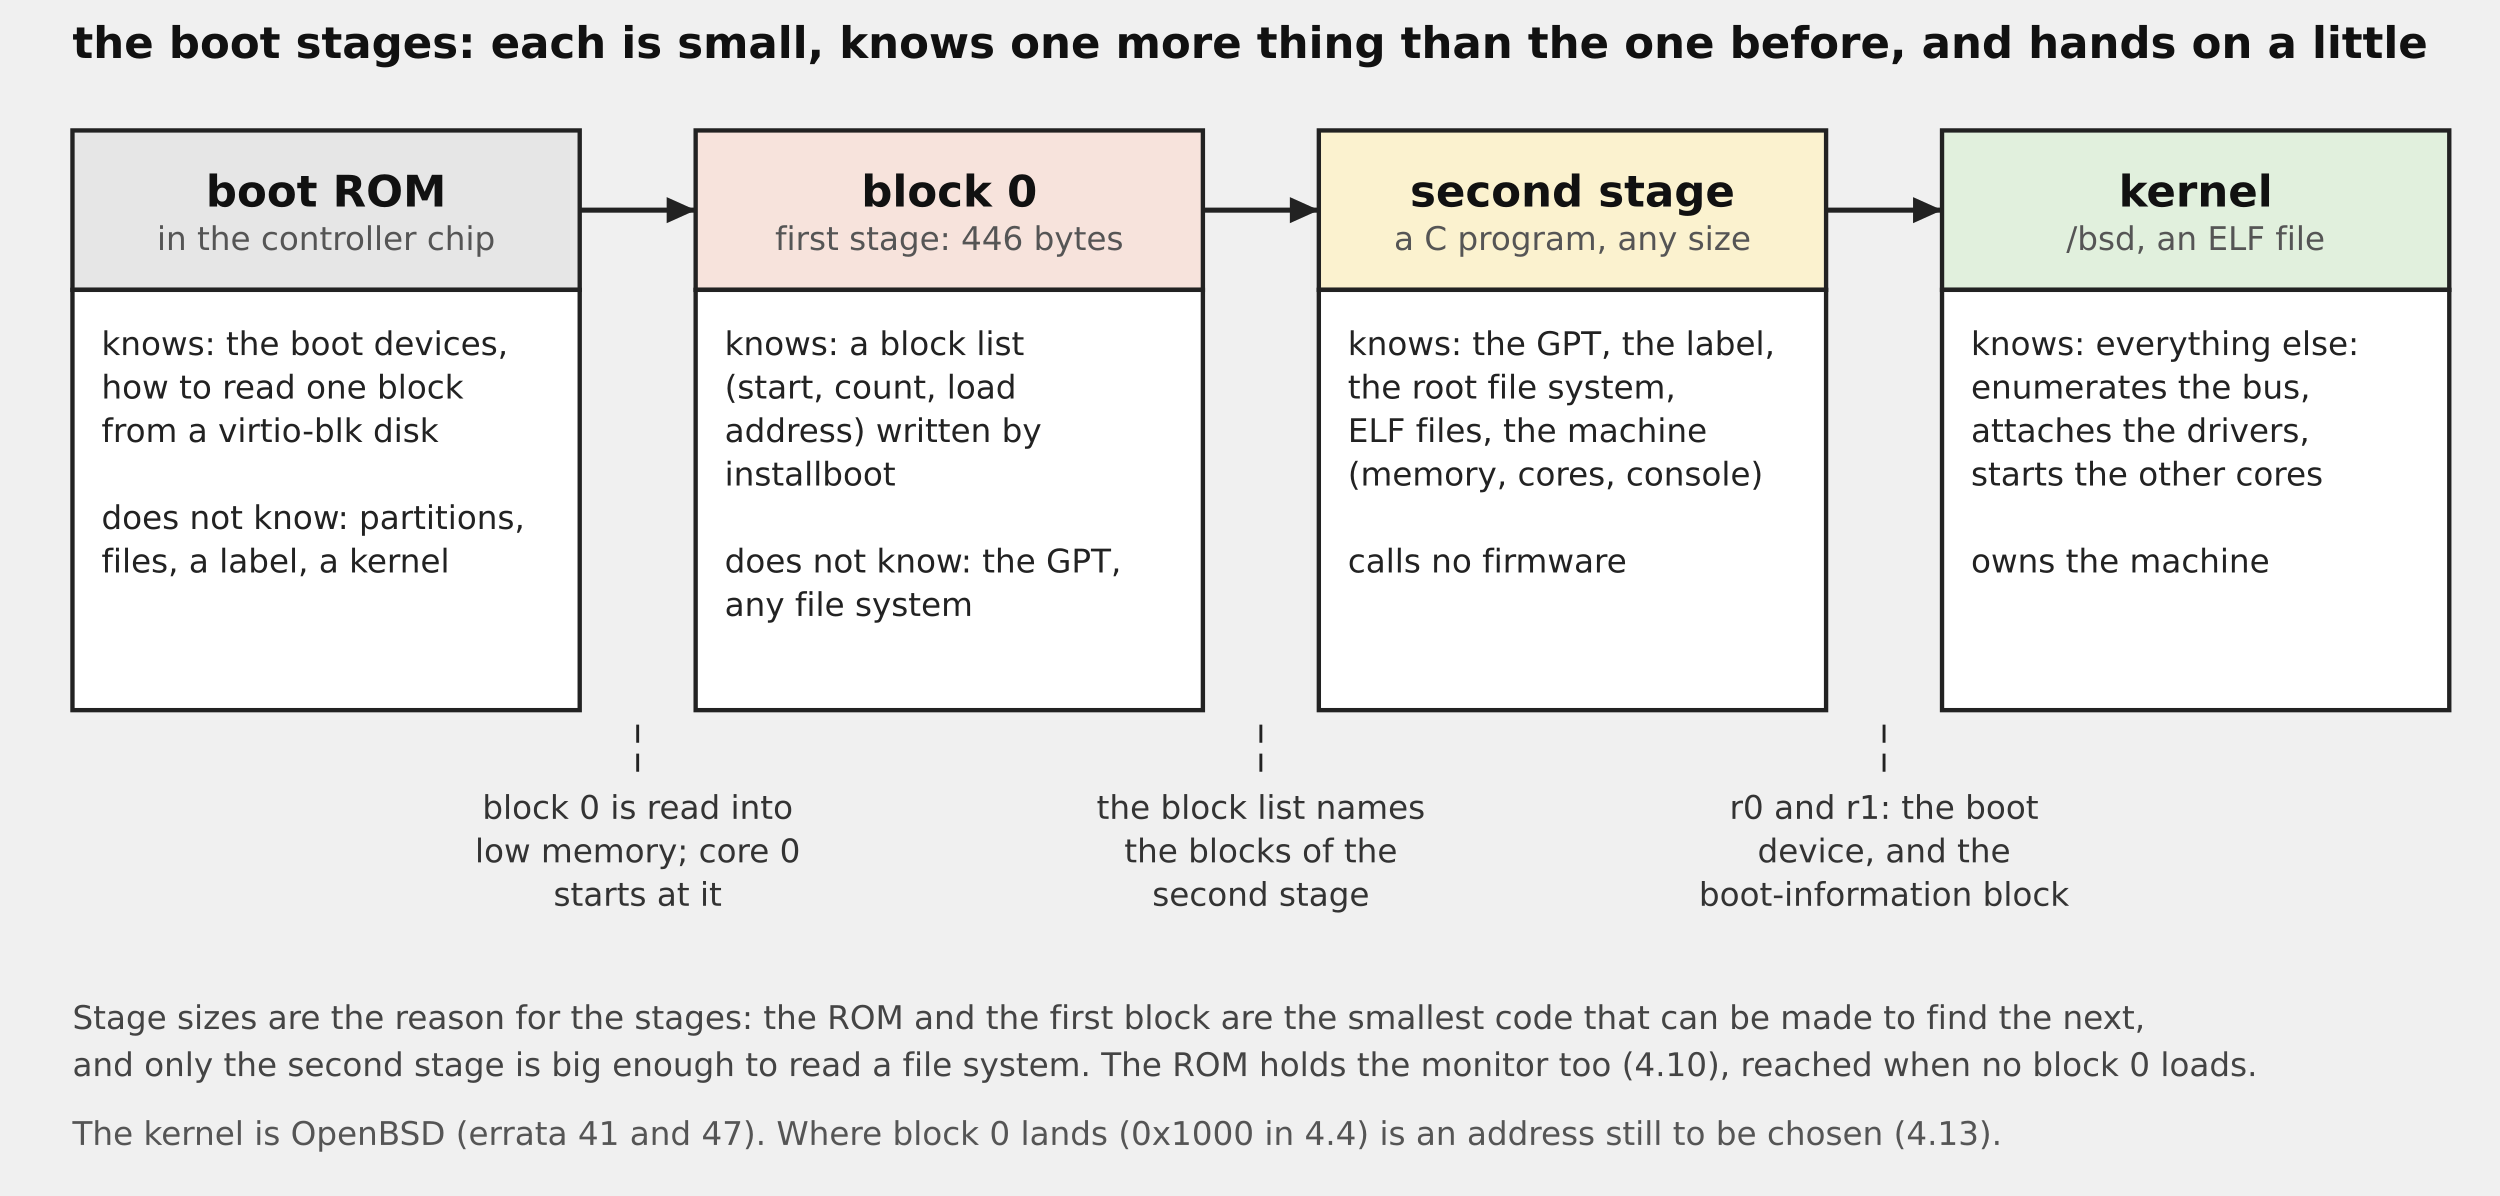
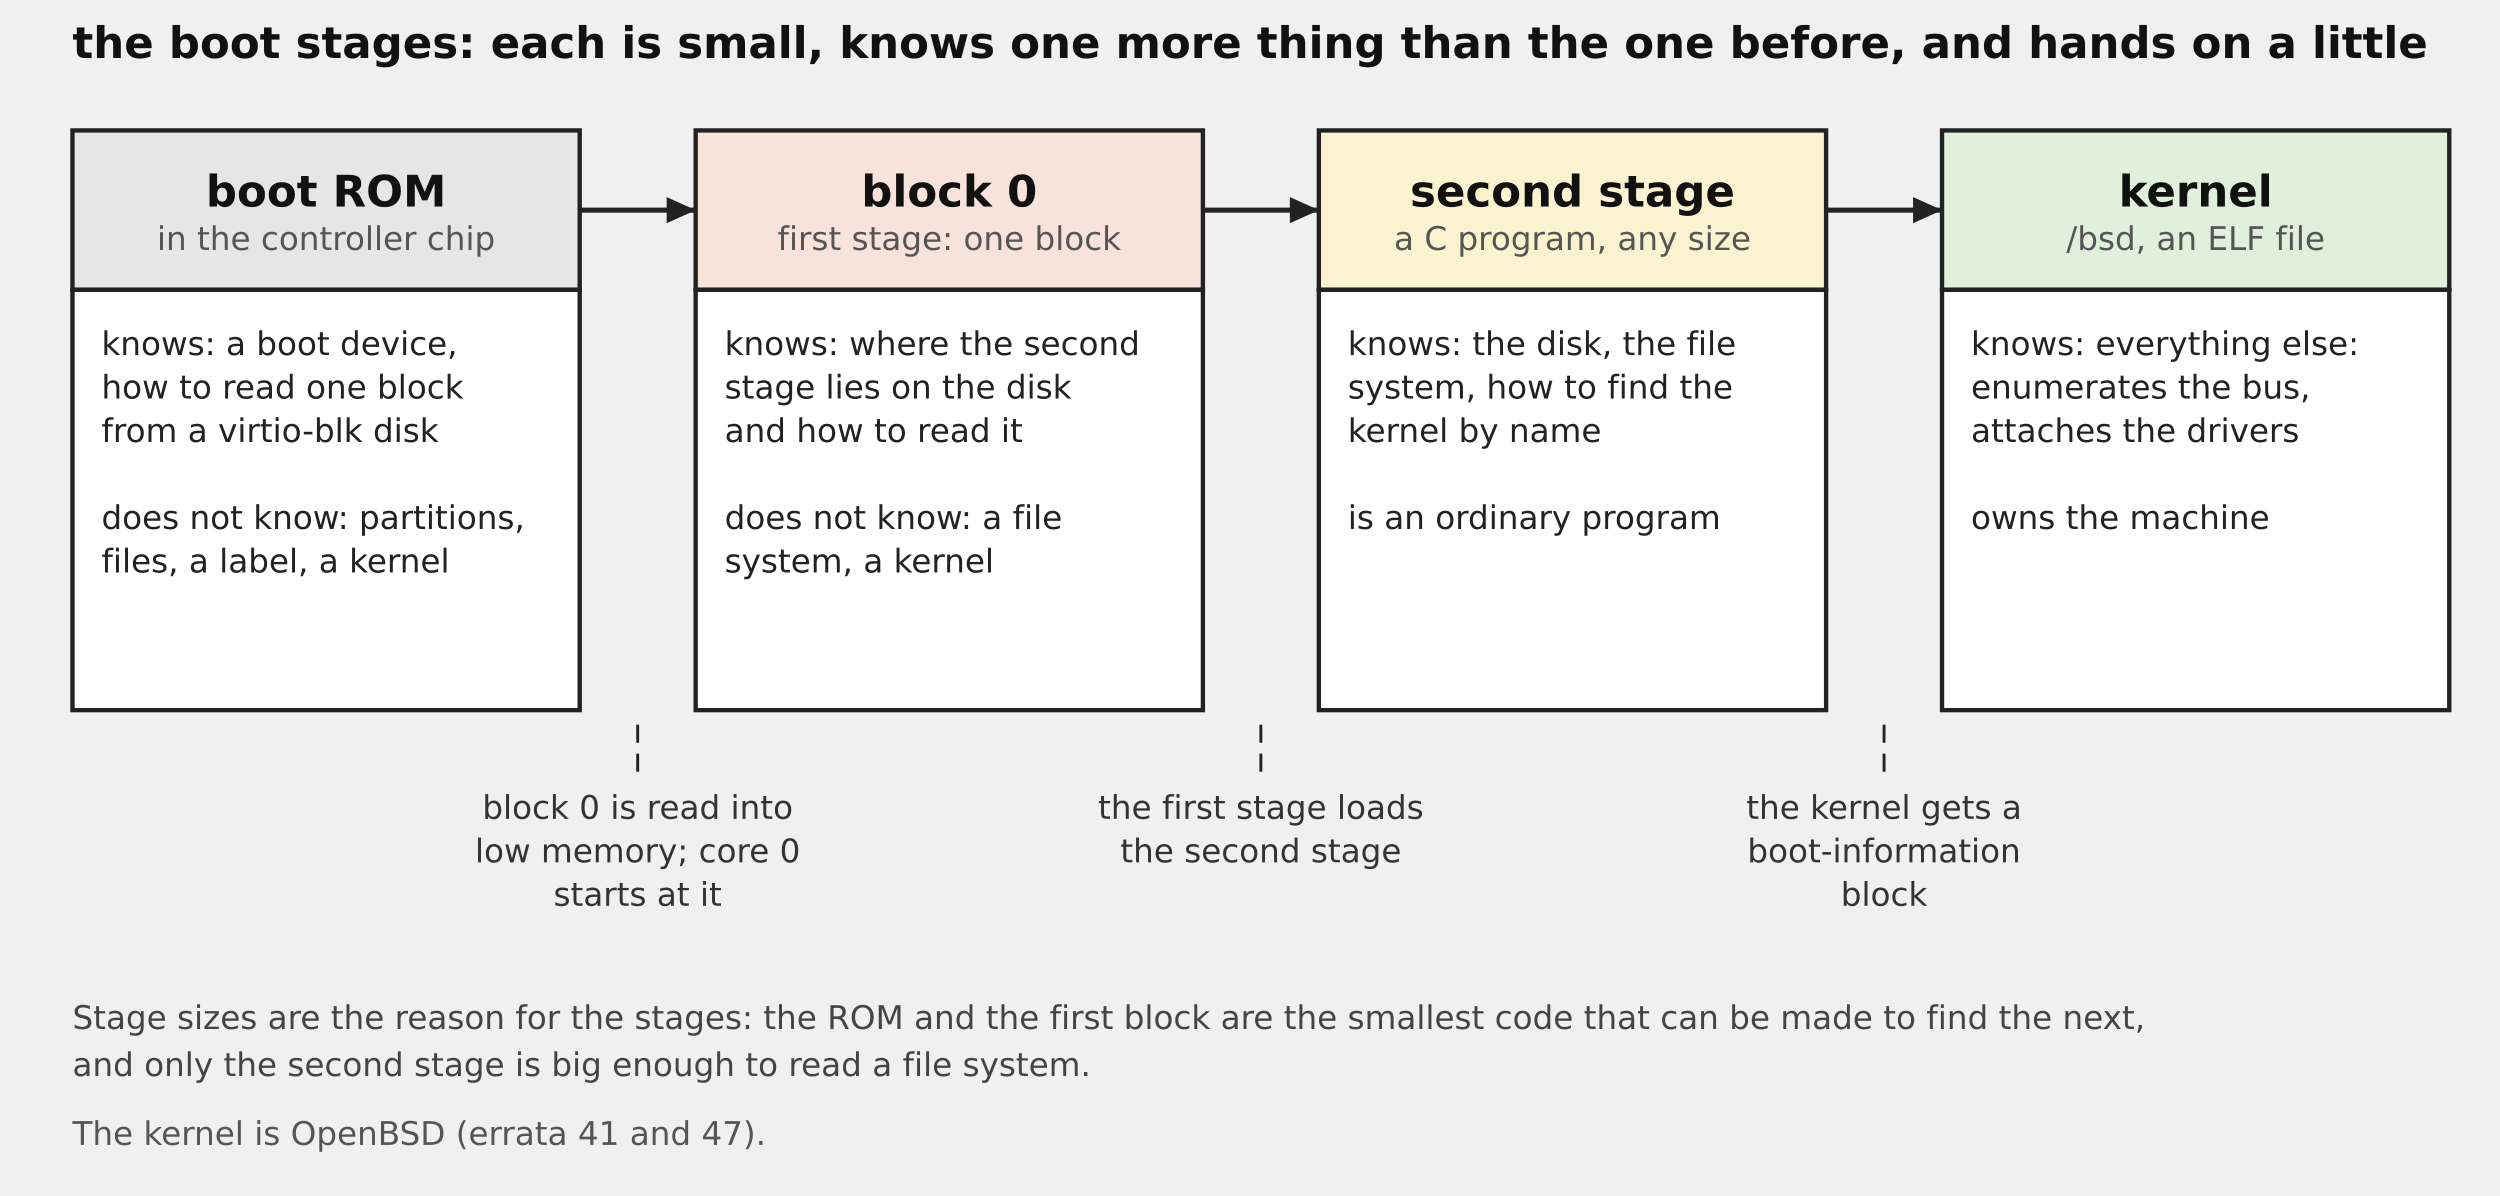
<svg xmlns="http://www.w3.org/2000/svg" width="690" height="330" viewBox="0 0 690 330" font-family="DejaVu Sans, sans-serif">
  <text x="20.0" y="16.0" font-size="12" text-anchor="start" fill="#111" font-family="DejaVu Sans, sans-serif" font-weight="bold">the boot stages: each is small, knows one more thing than the one before, and hands on a little</text>
  <rect x="20.0" y="36.0" width="140.0" height="44.0" fill="#e6e6e6" stroke="#222" stroke-width="1.2" />
  <text x="90.0" y="57.0" font-size="12" text-anchor="middle" fill="#111" font-family="DejaVu Sans, sans-serif" font-weight="bold">boot ROM</text>
  <text x="90.0" y="69.0" font-size="9" text-anchor="middle" fill="#555" font-family="DejaVu Sans, sans-serif">in the controller chip</text>
  <rect x="20.0" y="80.0" width="140.0" height="116.0" fill="#fff" stroke="#222" stroke-width="1.2" />
-   <text x="28.0" y="98.0" font-size="9" text-anchor="start" fill="#222" font-family="DejaVu Sans, sans-serif">knows: the boot devices,</text>
+   <text x="28.0" y="98.0" font-size="9" text-anchor="start" fill="#222" font-family="DejaVu Sans, sans-serif">knows: a boot device,</text>
  <text x="28.0" y="110.0" font-size="9" text-anchor="start" fill="#222" font-family="DejaVu Sans, sans-serif">how to read one block</text>
  <text x="28.0" y="122.0" font-size="9" text-anchor="start" fill="#222" font-family="DejaVu Sans, sans-serif">from a virtio-blk disk</text>
  <text x="28.0" y="134.0" font-size="9" text-anchor="start" fill="#222" font-family="DejaVu Sans, sans-serif" />
  <text x="28.0" y="146.0" font-size="9" text-anchor="start" fill="#222" font-family="DejaVu Sans, sans-serif">does not know: partitions,</text>
  <text x="28.0" y="158.0" font-size="9" text-anchor="start" fill="#222" font-family="DejaVu Sans, sans-serif">files, a label, a kernel</text>
  <path d="M160.0,58.0 L192.0,58.0" fill="none" stroke="#222" stroke-width="1.4" />
  <polygon points="192.0,58.0 184.0,61.6 184.0,54.4" fill="#222" />
  <rect x="192.0" y="36.0" width="140.0" height="44.0" fill="#f7e3dc" stroke="#222" stroke-width="1.2" />
  <text x="262.0" y="57.0" font-size="12" text-anchor="middle" fill="#111" font-family="DejaVu Sans, sans-serif" font-weight="bold">block 0</text>
-   <text x="262.0" y="69.0" font-size="9" text-anchor="middle" fill="#555" font-family="DejaVu Sans, sans-serif">first stage: 446 bytes</text>
+   <text x="262.0" y="69.0" font-size="9" text-anchor="middle" fill="#555" font-family="DejaVu Sans, sans-serif">first stage: one block</text>
  <rect x="192.0" y="80.0" width="140.0" height="116.0" fill="#fff" stroke="#222" stroke-width="1.2" />
-   <text x="200.0" y="98.0" font-size="9" text-anchor="start" fill="#222" font-family="DejaVu Sans, sans-serif">knows: a block list</text>
-   <text x="200.0" y="110.0" font-size="9" text-anchor="start" fill="#222" font-family="DejaVu Sans, sans-serif">(start, count, load</text>
-   <text x="200.0" y="122.0" font-size="9" text-anchor="start" fill="#222" font-family="DejaVu Sans, sans-serif">address) written by</text>
-   <text x="200.0" y="134.0" font-size="9" text-anchor="start" fill="#222" font-family="DejaVu Sans, sans-serif">installboot</text>
-   <text x="200.0" y="146.0" font-size="9" text-anchor="start" fill="#222" font-family="DejaVu Sans, sans-serif" />
-   <text x="200.0" y="158.0" font-size="9" text-anchor="start" fill="#222" font-family="DejaVu Sans, sans-serif">does not know: the GPT,</text>
-   <text x="200.0" y="170.0" font-size="9" text-anchor="start" fill="#222" font-family="DejaVu Sans, sans-serif">any file system</text>
+   <text x="200.0" y="98.0" font-size="9" text-anchor="start" fill="#222" font-family="DejaVu Sans, sans-serif">knows: where the second</text>
+   <text x="200.0" y="110.0" font-size="9" text-anchor="start" fill="#222" font-family="DejaVu Sans, sans-serif">stage lies on the disk</text>
+   <text x="200.0" y="122.0" font-size="9" text-anchor="start" fill="#222" font-family="DejaVu Sans, sans-serif">and how to read it</text>
+   <text x="200.0" y="134.0" font-size="9" text-anchor="start" fill="#222" font-family="DejaVu Sans, sans-serif" />
+   <text x="200.0" y="146.0" font-size="9" text-anchor="start" fill="#222" font-family="DejaVu Sans, sans-serif">does not know: a file</text>
+   <text x="200.0" y="158.0" font-size="9" text-anchor="start" fill="#222" font-family="DejaVu Sans, sans-serif">system, a kernel</text>
  <path d="M332.0,58.0 L364.0,58.0" fill="none" stroke="#222" stroke-width="1.4" />
  <polygon points="364.0,58.0 356.0,61.6 356.0,54.4" fill="#222" />
  <rect x="364.0" y="36.0" width="140.0" height="44.0" fill="#fbf2cf" stroke="#222" stroke-width="1.2" />
  <text x="434.0" y="57.0" font-size="12" text-anchor="middle" fill="#111" font-family="DejaVu Sans, sans-serif" font-weight="bold">second stage</text>
  <text x="434.0" y="69.0" font-size="9" text-anchor="middle" fill="#555" font-family="DejaVu Sans, sans-serif">a C program, any size</text>
  <rect x="364.0" y="80.0" width="140.0" height="116.0" fill="#fff" stroke="#222" stroke-width="1.2" />
-   <text x="372.0" y="98.0" font-size="9" text-anchor="start" fill="#222" font-family="DejaVu Sans, sans-serif">knows: the GPT, the label,</text>
-   <text x="372.0" y="110.0" font-size="9" text-anchor="start" fill="#222" font-family="DejaVu Sans, sans-serif">the root file system,</text>
-   <text x="372.0" y="122.0" font-size="9" text-anchor="start" fill="#222" font-family="DejaVu Sans, sans-serif">ELF files, the machine</text>
-   <text x="372.0" y="134.0" font-size="9" text-anchor="start" fill="#222" font-family="DejaVu Sans, sans-serif">(memory, cores, console)</text>
-   <text x="372.0" y="146.0" font-size="9" text-anchor="start" fill="#222" font-family="DejaVu Sans, sans-serif" />
-   <text x="372.0" y="158.0" font-size="9" text-anchor="start" fill="#222" font-family="DejaVu Sans, sans-serif">calls no firmware</text>
+   <text x="372.0" y="98.0" font-size="9" text-anchor="start" fill="#222" font-family="DejaVu Sans, sans-serif">knows: the disk, the file</text>
+   <text x="372.0" y="110.0" font-size="9" text-anchor="start" fill="#222" font-family="DejaVu Sans, sans-serif">system, how to find the</text>
+   <text x="372.0" y="122.0" font-size="9" text-anchor="start" fill="#222" font-family="DejaVu Sans, sans-serif">kernel by name</text>
+   <text x="372.0" y="134.0" font-size="9" text-anchor="start" fill="#222" font-family="DejaVu Sans, sans-serif" />
+   <text x="372.0" y="146.0" font-size="9" text-anchor="start" fill="#222" font-family="DejaVu Sans, sans-serif">is an ordinary program</text>
  <path d="M504.0,58.0 L536.0,58.0" fill="none" stroke="#222" stroke-width="1.4" />
  <polygon points="536.0,58.0 528.0,61.6 528.0,54.4" fill="#222" />
  <rect x="536.0" y="36.0" width="140.0" height="44.0" fill="#e1f0dd" stroke="#222" stroke-width="1.2" />
  <text x="606.0" y="57.0" font-size="12" text-anchor="middle" fill="#111" font-family="DejaVu Sans, sans-serif" font-weight="bold">kernel</text>
  <text x="606.0" y="69.0" font-size="9" text-anchor="middle" fill="#555" font-family="DejaVu Sans, sans-serif">/bsd, an ELF file</text>
  <rect x="536.0" y="80.0" width="140.0" height="116.0" fill="#fff" stroke="#222" stroke-width="1.2" />
  <text x="544.0" y="98.0" font-size="9" text-anchor="start" fill="#222" font-family="DejaVu Sans, sans-serif">knows: everything else:</text>
  <text x="544.0" y="110.0" font-size="9" text-anchor="start" fill="#222" font-family="DejaVu Sans, sans-serif">enumerates the bus,</text>
-   <text x="544.0" y="122.0" font-size="9" text-anchor="start" fill="#222" font-family="DejaVu Sans, sans-serif">attaches the drivers,</text>
-   <text x="544.0" y="134.0" font-size="9" text-anchor="start" fill="#222" font-family="DejaVu Sans, sans-serif">starts the other cores</text>
-   <text x="544.0" y="146.0" font-size="9" text-anchor="start" fill="#222" font-family="DejaVu Sans, sans-serif" />
-   <text x="544.0" y="158.0" font-size="9" text-anchor="start" fill="#222" font-family="DejaVu Sans, sans-serif">owns the machine</text>
+   <text x="544.0" y="122.0" font-size="9" text-anchor="start" fill="#222" font-family="DejaVu Sans, sans-serif">attaches the drivers</text>
+   <text x="544.0" y="134.0" font-size="9" text-anchor="start" fill="#222" font-family="DejaVu Sans, sans-serif" />
+   <text x="544.0" y="146.0" font-size="9" text-anchor="start" fill="#222" font-family="DejaVu Sans, sans-serif">owns the machine</text>
  <path d="M176.0,200.0 L176.0,214.0" fill="none" stroke="#222" stroke-width="0.8" stroke-dasharray="5 3" />
  <text x="176.0" y="226.0" font-size="9" text-anchor="middle" fill="#333" font-family="DejaVu Sans, sans-serif">block 0 is read into</text>
  <text x="176.0" y="238.0" font-size="9" text-anchor="middle" fill="#333" font-family="DejaVu Sans, sans-serif">low memory; core 0</text>
  <text x="176.0" y="250.0" font-size="9" text-anchor="middle" fill="#333" font-family="DejaVu Sans, sans-serif">starts at it</text>
  <path d="M348.0,200.0 L348.0,214.0" fill="none" stroke="#222" stroke-width="0.8" stroke-dasharray="5 3" />
-   <text x="348.0" y="226.0" font-size="9" text-anchor="middle" fill="#333" font-family="DejaVu Sans, sans-serif">the block list names</text>
-   <text x="348.0" y="238.0" font-size="9" text-anchor="middle" fill="#333" font-family="DejaVu Sans, sans-serif">the blocks of the</text>
-   <text x="348.0" y="250.0" font-size="9" text-anchor="middle" fill="#333" font-family="DejaVu Sans, sans-serif">second stage</text>
+   <text x="348.0" y="226.0" font-size="9" text-anchor="middle" fill="#333" font-family="DejaVu Sans, sans-serif">the first stage loads</text>
+   <text x="348.0" y="238.0" font-size="9" text-anchor="middle" fill="#333" font-family="DejaVu Sans, sans-serif">the second stage</text>
+   <text x="348.0" y="250.0" font-size="9" text-anchor="middle" fill="#333" font-family="DejaVu Sans, sans-serif" />
  <path d="M520.0,200.0 L520.0,214.0" fill="none" stroke="#222" stroke-width="0.8" stroke-dasharray="5 3" />
-   <text x="520.0" y="226.0" font-size="9" text-anchor="middle" fill="#333" font-family="DejaVu Sans, sans-serif">r0 and r1: the boot</text>
-   <text x="520.0" y="238.0" font-size="9" text-anchor="middle" fill="#333" font-family="DejaVu Sans, sans-serif">device, and the</text>
-   <text x="520.0" y="250.0" font-size="9" text-anchor="middle" fill="#333" font-family="DejaVu Sans, sans-serif">boot-information block</text>
+   <text x="520.0" y="226.0" font-size="9" text-anchor="middle" fill="#333" font-family="DejaVu Sans, sans-serif">the kernel gets a</text>
+   <text x="520.0" y="238.0" font-size="9" text-anchor="middle" fill="#333" font-family="DejaVu Sans, sans-serif">boot-information</text>
+   <text x="520.0" y="250.0" font-size="9" text-anchor="middle" fill="#333" font-family="DejaVu Sans, sans-serif">block</text>
  <text x="20.0" y="284.0" font-size="9" text-anchor="start" fill="#444" font-family="DejaVu Sans, sans-serif">Stage sizes are the reason for the stages: the ROM and the first block are the smallest code that can be made to find the next,</text>
-   <text x="20.0" y="297.0" font-size="9" text-anchor="start" fill="#444" font-family="DejaVu Sans, sans-serif">and only the second stage is big enough to read a file system.  The ROM holds the monitor too (4.10), reached when no block 0 loads.</text>
-   <text x="20.0" y="316.0" font-size="9" text-anchor="start" fill="#555" font-family="DejaVu Sans, sans-serif">The kernel is OpenBSD (errata 41 and 47).  Where block 0 lands (0x1000 in 4.4) is an address still to be chosen (4.13).</text>
+   <text x="20.0" y="297.0" font-size="9" text-anchor="start" fill="#444" font-family="DejaVu Sans, sans-serif">and only the second stage is big enough to read a file system.</text>
+   <text x="20.0" y="316.0" font-size="9" text-anchor="start" fill="#555" font-family="DejaVu Sans, sans-serif">The kernel is OpenBSD (errata 41 and 47).</text>
</svg>
